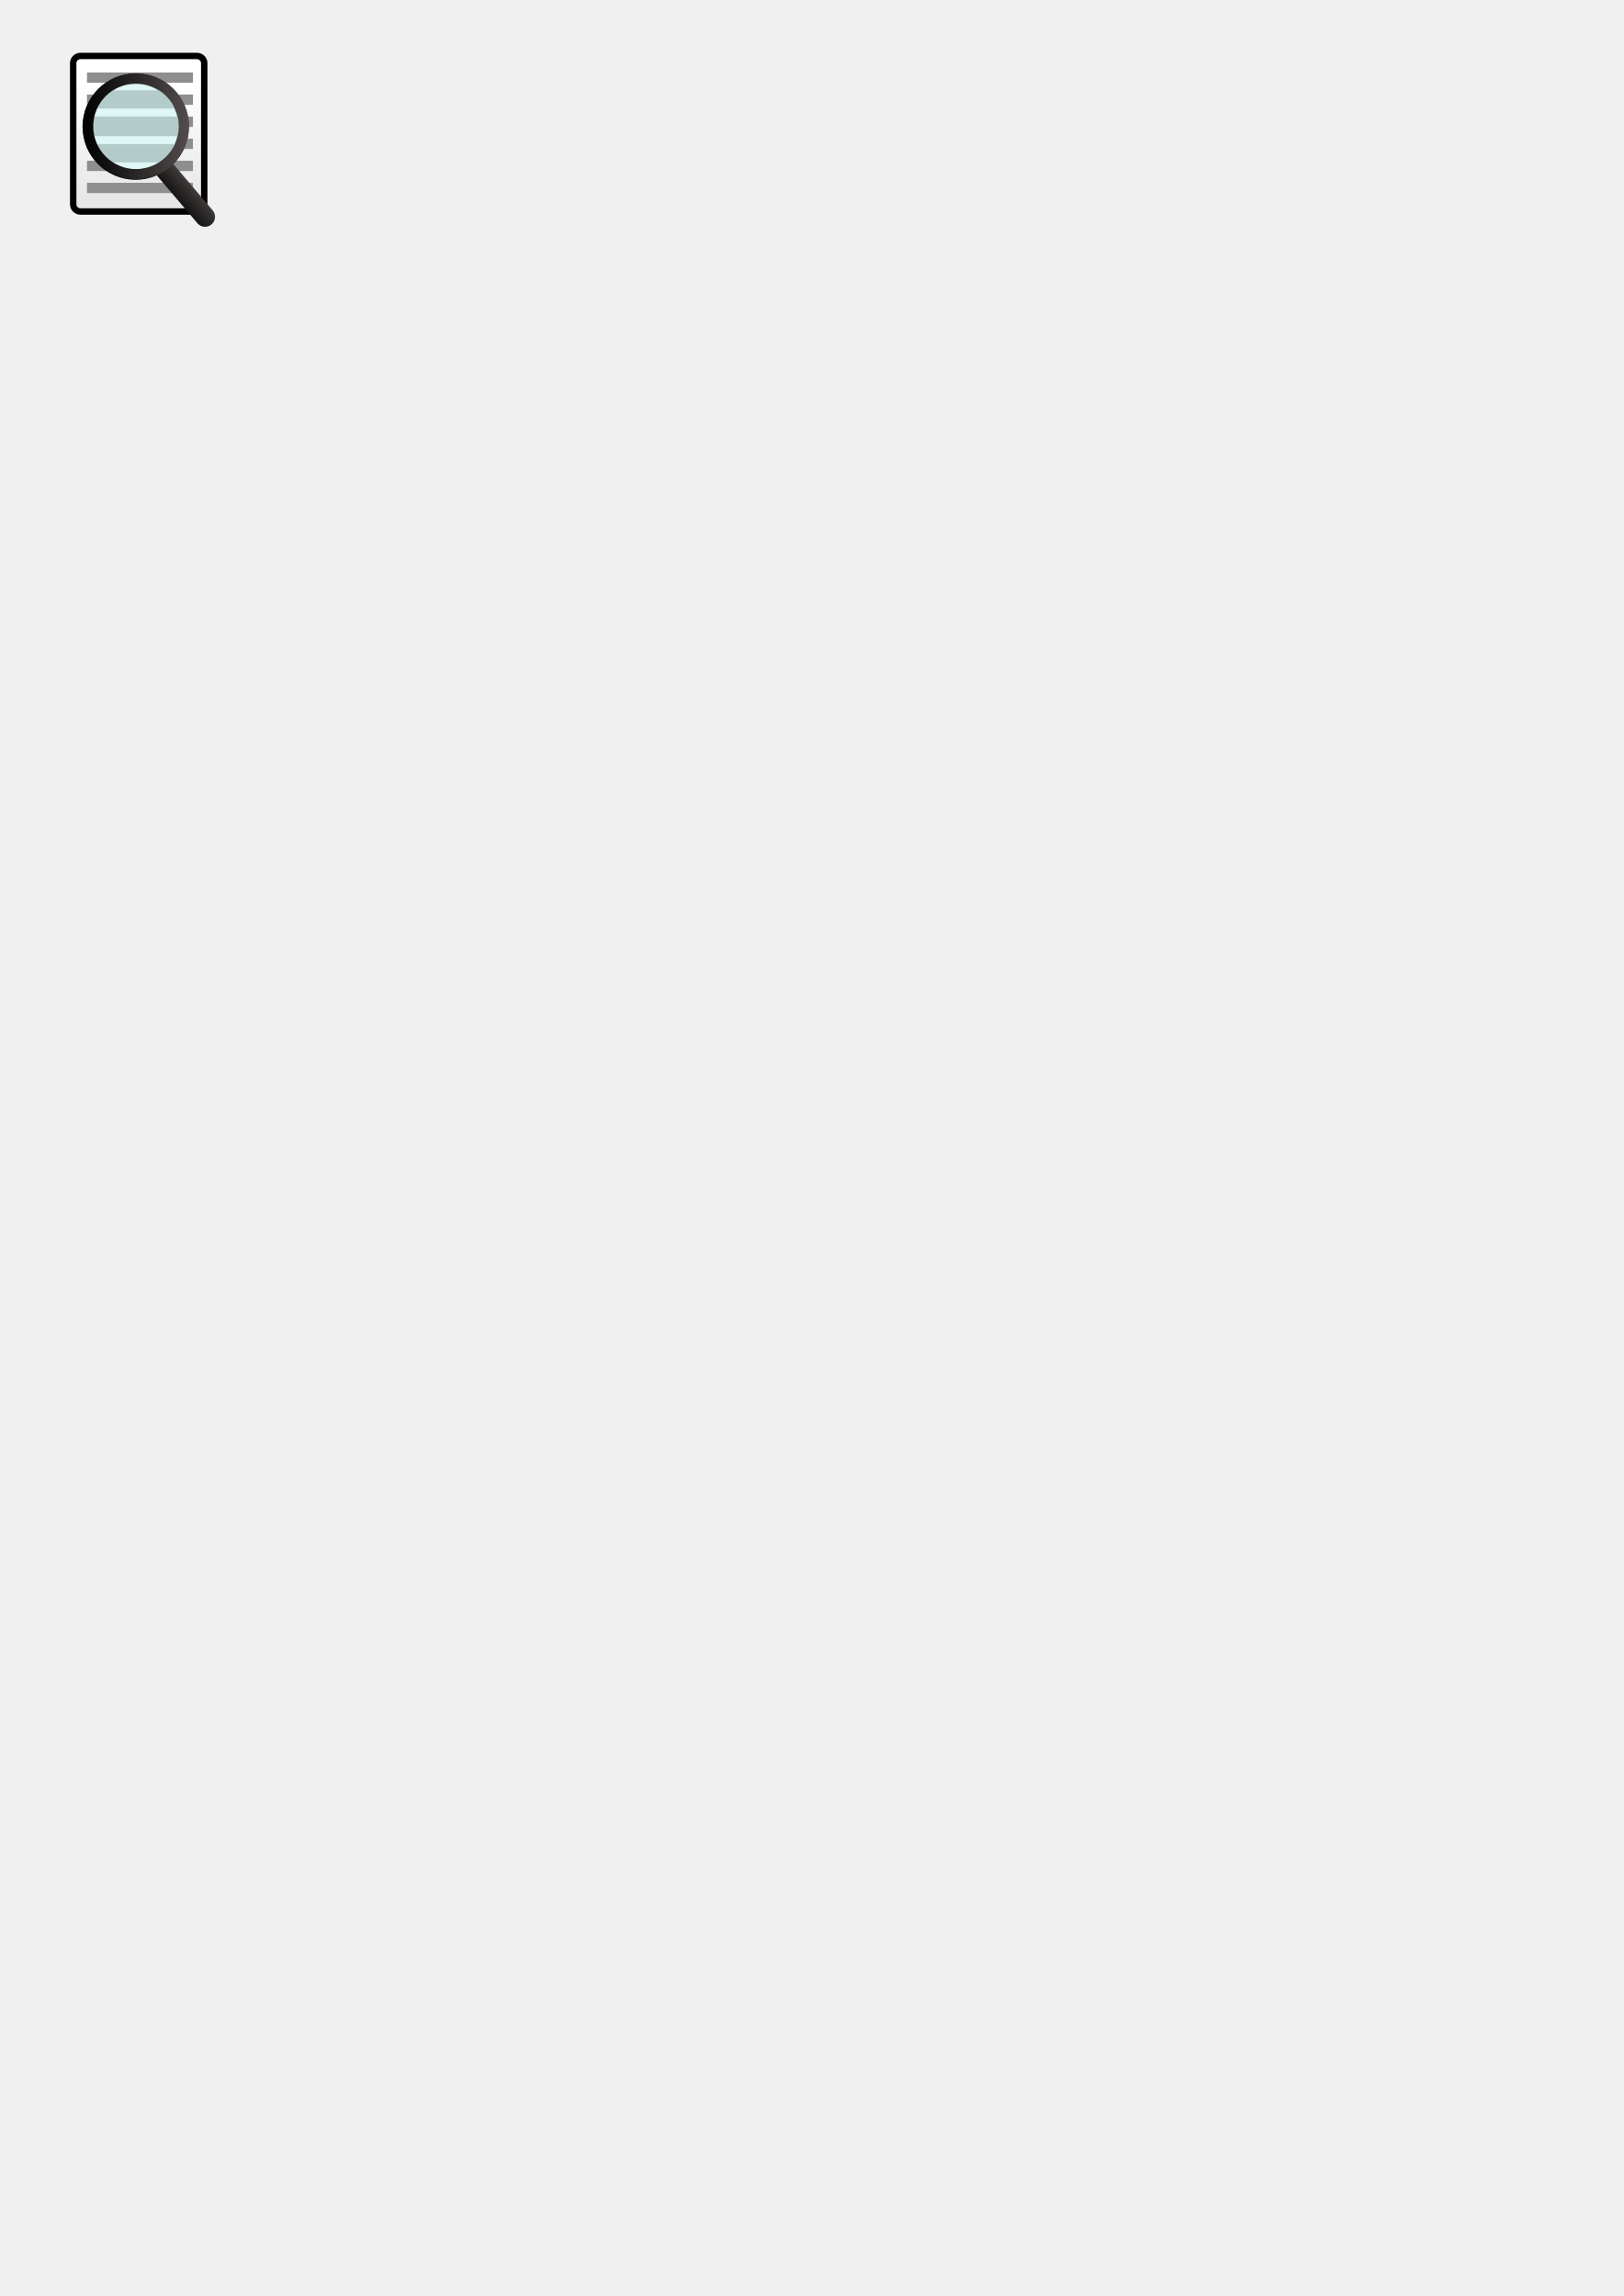
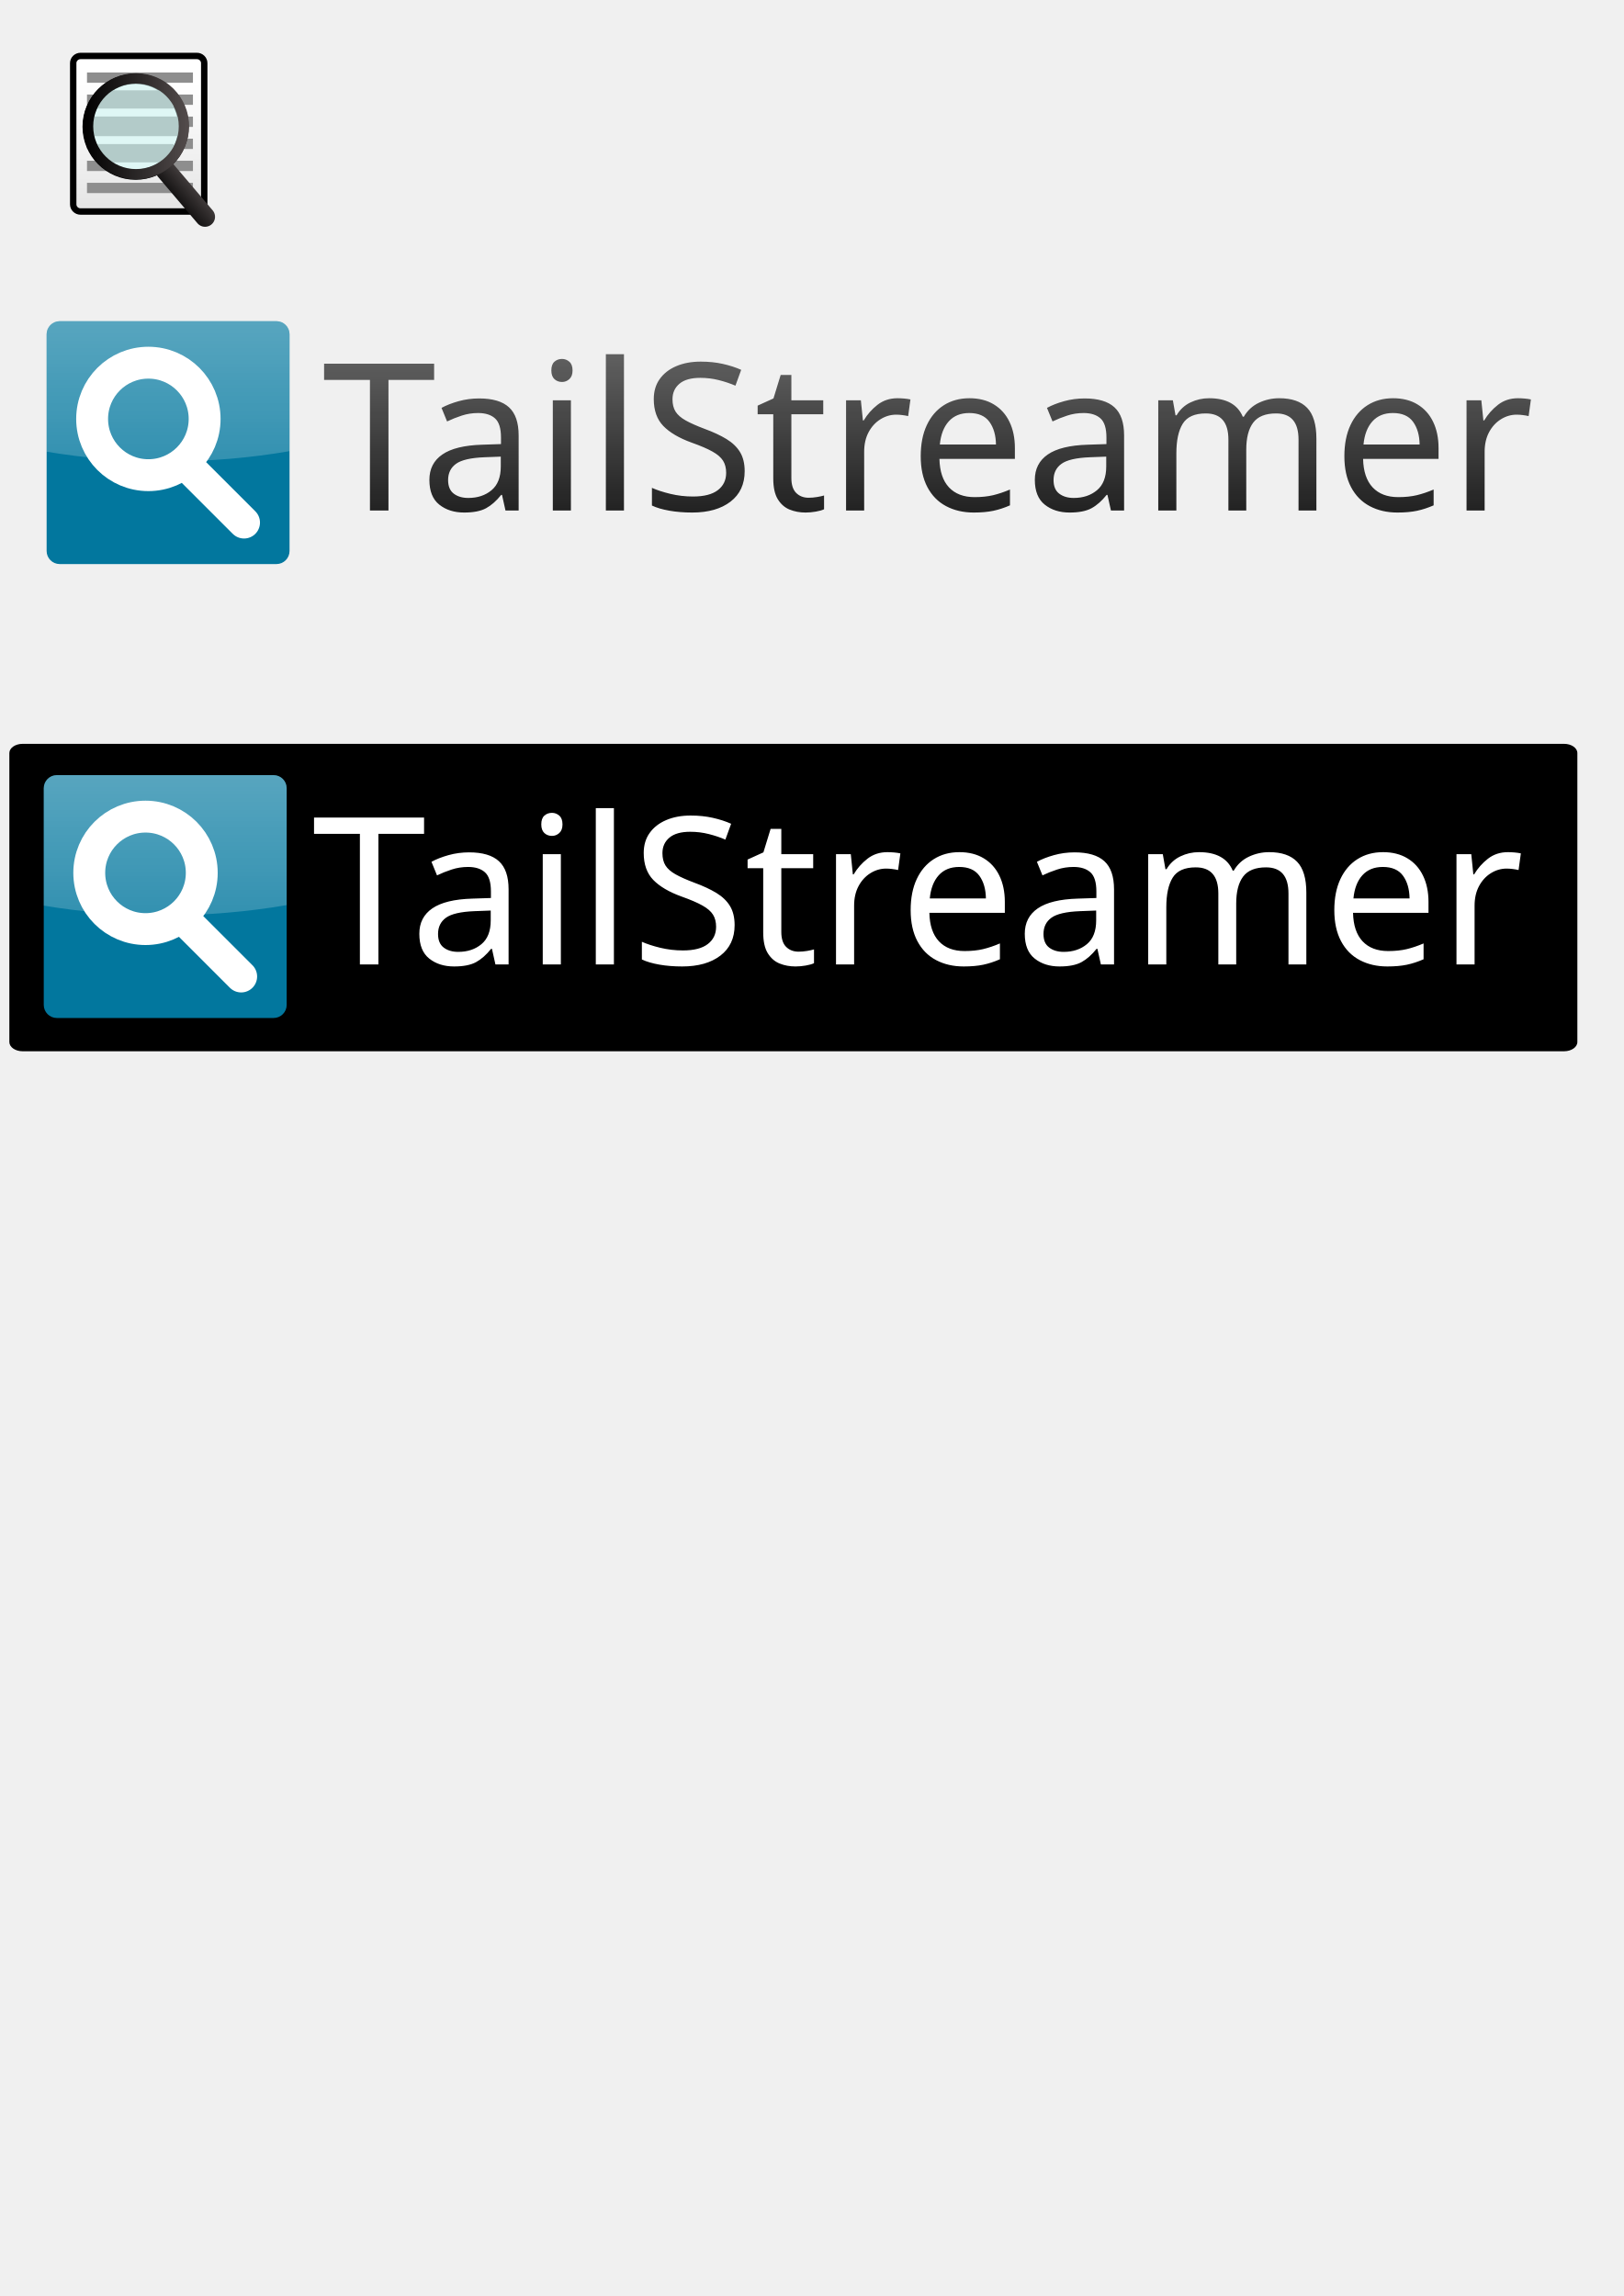
<svg xmlns="http://www.w3.org/2000/svg" xmlns:xlink="http://www.w3.org/1999/xlink" width="744.094" height="1052.362" id="svg2" version="1.1">
  <defs id="defs4">
+     <linearGradient id="linearGradient3874">
+       <stop style="stop-color:#000000;stop-opacity:1;" offset="0" id="stop3876" />
+       <stop style="stop-color:#000000;stop-opacity:0;" offset="1" id="stop3878" />
+     </linearGradient>
+     <linearGradient id="linearGradient4074">
+       <stop style="stop-color:#ffffff;stop-opacity:1;" offset="0" id="stop4076" />
+       <stop style="stop-color:#ffffff;stop-opacity:0;" offset="1" id="stop4078" />
+     </linearGradient>
    <linearGradient id="linearGradient3941">
      <stop style="stop-color:#000000;stop-opacity:1;" offset="0" id="stop3943" />
      <stop style="stop-color:#534c4c;stop-opacity:1;" offset="1" id="stop3945" />
    </linearGradient>
    <linearGradient id="linearGradient3755">
      <stop style="stop-color:#ffffff;stop-opacity:1;" offset="0" id="stop3757" />
      <stop style="stop-color:#c9c9c9;stop-opacity:1;" offset="1" id="stop3759" />
    </linearGradient>
    <linearGradient xlink:href="#linearGradient3755" id="linearGradient3761" x1="58.844" y1="39.684" x2="58.844" y2="208.13" gradientUnits="userSpaceOnUse" gradientTransform="matrix(0.7430172,0,0,0.7239488,18.7249,9.167759)" />
    <linearGradient xlink:href="#linearGradient3755-7" id="linearGradient3761-1" x1="58.844" y1="39.684" x2="58.844" y2="208.13" gradientUnits="userSpaceOnUse" gradientTransform="matrix(0.7430172,0,0,0.7673852,15.51061,4.250394)" />
    <linearGradient id="linearGradient3755-7">
      <stop style="stop-color:#ffffff;stop-opacity:1;" offset="0" id="stop3757-4" />
      <stop style="stop-color:#c9c9c9;stop-opacity:1;" offset="1" id="stop3759-0" />
    </linearGradient>
    <linearGradient xlink:href="#linearGradient3941" id="linearGradient3947" x1="78.066" y1="95.133" x2="91.939" y2="82.99" gradientUnits="userSpaceOnUse" />
    <linearGradient xlink:href="#linearGradient3941" id="linearGradient3955" x1="121.21" y1="85.041" x2="169.862" y2="85.041" gradientUnits="userSpaceOnUse" />
+     <linearGradient xlink:href="#linearGradient4074" id="linearGradient4080" x1="211.374" y1="415.435" x2="211.374" y2="643.914" gradientUnits="userSpaceOnUse" gradientTransform="matrix(0.9740627,0,0,0.9740627,3.889002,12.80471)" />
+     <linearGradient xlink:href="#linearGradient4074" id="linearGradient4087" gradientUnits="userSpaceOnUse" gradientTransform="matrix(0.9740627,0,0,0.9740627,3.889002,12.80471)" x1="211.374" y1="415.435" x2="211.374" y2="643.914" />
+     <linearGradient xlink:href="#linearGradient4074-1" id="linearGradient4087-2" gradientUnits="userSpaceOnUse" gradientTransform="matrix(0.9740627,0,0,0.9740627,3.889002,12.80471)" x1="211.374" y1="415.435" x2="211.374" y2="643.914" />
+     <linearGradient id="linearGradient4074-1">
+       <stop style="stop-color:#ffffff;stop-opacity:1;" offset="0" id="stop4076-4" />
+       <stop style="stop-color:#ffffff;stop-opacity:0;" offset="1" id="stop4078-6" />
+     </linearGradient>
+     <linearGradient xlink:href="#linearGradient3874" id="linearGradient3880" x1="435.976" y1="273.705" x2="435.976" y2="-4.316" gradientUnits="userSpaceOnUse" />
+     <linearGradient xlink:href="#linearGradient4074" id="linearGradient3891" gradientUnits="userSpaceOnUse" gradientTransform="matrix(0.9740627,0,0,0.9740627,3.889002,12.80471)" x1="211.374" y1="415.435" x2="211.374" y2="643.914" />
+     <linearGradient xlink:href="#linearGradient4074" id="linearGradient3895" gradientUnits="userSpaceOnUse" gradientTransform="matrix(0.9740627,0,0,0.9740627,-124.6824,-333.6569)" x1="211.374" y1="415.435" x2="211.374" y2="643.914" />
  </defs>
  <g id="layer1">
    <g id="g3023">
      <rect ry="3.291" rx="3.378" y="25.648" x="33.548" height="71.302" width="60.045" id="rect2985" style="fill:url(#linearGradient3761);fill-opacity:1;stroke:#000000;stroke-width:2.935;stroke-linecap:round;stroke-linejoin:bevel;stroke-miterlimit:4;stroke-opacity:1;stroke-dasharray:none" />
      <path id="path3797" d="m 39.87,35.576 48.549,0" style="fill:none;stroke:#8e8e8e;stroke-width:4.723;stroke-linecap:butt;stroke-linejoin:miter;stroke-miterlimit:4;stroke-opacity:1;stroke-dasharray:none" />
      <path id="path3797-8" d="m 39.87,45.691 48.549,0" style="fill:none;stroke:#8e8e8e;stroke-width:4.723;stroke-linecap:butt;stroke-linejoin:miter;stroke-miterlimit:4;stroke-opacity:1;stroke-dasharray:none" />
      <path id="path3797-82" d="m 39.87,55.806 48.549,0" style="fill:none;stroke:#8e8e8e;stroke-width:4.723;stroke-linecap:butt;stroke-linejoin:miter;stroke-miterlimit:4;stroke-opacity:1;stroke-dasharray:none" />
      <path id="path3797-4" d="m 39.87,65.921 48.549,0" style="fill:none;stroke:#8e8e8e;stroke-width:4.723;stroke-linecap:butt;stroke-linejoin:miter;stroke-miterlimit:4;stroke-opacity:1;stroke-dasharray:none" />
      <path id="path3797-5" d="m 39.87,76.036 48.549,0" style="fill:none;stroke:#8e8e8e;stroke-width:4.723;stroke-linecap:butt;stroke-linejoin:miter;stroke-miterlimit:4;stroke-opacity:1;stroke-dasharray:none" />
      <path id="path3797-51" d="m 39.87,86.151 48.549,0" style="fill:none;stroke:#8e8e8e;stroke-width:4.723;stroke-linecap:butt;stroke-linejoin:miter;stroke-miterlimit:4;stroke-opacity:1;stroke-dasharray:none" />
      <path transform="translate(-83.39286,-26.96429)" d="m 167.5,85.041 a 21.964,21.964 0 1 1 -43.929,0 21.964,21.964 0 1 1 43.929,0 z" id="path3865-2" style="fill:#ffffff;fill-opacity:1;stroke:#000000;stroke-width:4.723;stroke-linecap:round;stroke-linejoin:bevel;stroke-miterlimit:4;stroke-opacity:1;stroke-dasharray:none" />
      <path id="path3797-8-7" d="m 44.747,45.576 34.792,0" style="fill:none;stroke:#8e8e8e;stroke-width:8.369;stroke-linecap:butt;stroke-linejoin:miter;stroke-miterlimit:4;stroke-opacity:1;stroke-dasharray:none" />
      <path id="path3797-8-7-1" d="m 42.001,57.898 40.283,0" style="fill:none;stroke:#8e8e8e;stroke-width:9.005;stroke-linecap:butt;stroke-linejoin:miter;stroke-miterlimit:4;stroke-opacity:1;stroke-dasharray:none" />
      <path id="path3797-8-7-15" d="m 44.747,70.219 34.792,0" style="fill:none;stroke:#8e8e8e;stroke-width:8.369;stroke-linecap:butt;stroke-linejoin:miter;stroke-miterlimit:4;stroke-opacity:1;stroke-dasharray:none" />
      <path id="path3867" d="M 75.849,78.032 93.978,99.376" style="fill:none;stroke:url(#linearGradient3947);stroke-width:9.137;stroke-linecap:round;stroke-linejoin:miter;stroke-miterlimit:4;stroke-opacity:1;stroke-dasharray:none" />
      <path transform="translate(-83.21429,-27.14286)" d="m 167.5,85.041 a 21.964,21.964 0 1 1 -43.929,0 21.964,21.964 0 1 1 43.929,0 z" id="path3865" style="fill:#cbf1ee;fill-opacity:0.608;stroke:url(#linearGradient3955);stroke-width:4.723;stroke-linecap:round;stroke-linejoin:bevel;stroke-miterlimit:4;stroke-opacity:1;stroke-dasharray:none" />
    </g>
    <flowRoot xml:space="preserve" id="flowRoot3957" style="font-size:40px;font-style:normal;font-weight:normal;line-height:125%;letter-spacing:0px;word-spacing:0px;fill:#000000;fill-opacity:1;stroke:none;font-family:Sans" transform="matrix(1.614208,0,0,1.614208,-71.11553,-11.2443)">
      <flowRegion id="flowRegion3959">
        <rect id="rect3961" width="372.857" height="73.571" x="111.429" y="28.076" />
      </flowRegion>
      <flowPara id="flowPara3963" style="font-style:oblique;font-variant:normal;font-weight:normal;font-stretch:normal;font-family:Calibri;-inkscape-font-specification:Calibri Oblique">
        <flowSpan style="font-weight:bold" id="flowSpan3021">Tail</flowSpan>Streamer</flowPara>
    </flowRoot>
+     <rect style="fill:#02779e;fill-opacity:1;stroke:none" id="rect4000-1-9" width="111.321" height="111.321" x="21.367" y="147.217" rx="5.997" ry="5.997" />
+     <path style="opacity:0.518;fill:url(#linearGradient3895);fill-opacity:1;stroke:none" d="m 27.366,147.217 c -3.322,0 -5.997,2.674 -5.997,5.997 l 0,53.817 c 17.105,2.888 35.625,4.475 54.974,4.475 19.864,0 38.845,-1.69 56.343,-4.718 l 0,-53.573 c 0,-3.322 -2.674,-5.997 -5.997,-5.997 l -99.324,0 z" id="rect4000-1" />
+     <path id="path4008" style="fill:none;stroke:#ffffff;stroke-width:14.611;stroke-linecap:round;stroke-linejoin:miter;stroke-miterlimit:4;stroke-opacity:1;stroke-dasharray:none" d="m 86.559,214.241 25.276,25.276 m -18.062,-47.503 c 0,14.236 -11.541,25.777 -25.777,25.777 -14.236,0 -25.777,-11.541 -25.777,-25.777 0,-14.236 11.541,-25.777 25.777,-25.777 14.236,0 25.777,11.541 25.777,25.777 z" />
+     <flowRoot xml:space="preserve" id="flowRoot3032" style="fill:black;stroke:none;stroke-opacity:1;stroke-width:1px;stroke-linejoin:miter;stroke-linecap:butt;fill-opacity:1;font-family:Changa One;font-style:normal;font-weight:normal;font-size:40px;line-height:125%;letter-spacing:0px;word-spacing:0px;-inkscape-font-specification:Changa One;font-stretch:normal;font-variant:normal">
+       <flowRegion id="flowRegion3034">
+         <rect id="rect3036" width="525" height="105" x="142.857" y="152.362" style="-inkscape-font-specification:Changa One;font-family:Changa One;font-weight:normal;font-style:normal;font-stretch:normal;font-variant:normal" />
+       </flowRegion>
+       <flowPara id="flowPara3038" />
+     </flowRoot>
+     <text xml:space="preserve" style="font-size:94.246px;font-style:normal;font-weight:normal;line-height:125%;letter-spacing:0px;word-spacing:0px;fill:url(#linearGradient3880);fill-opacity:1;stroke:none;font-family:Sans;stroke-opacity:1" x="147.586" y="233.978" id="text3040">
+       <tspan id="tspan3042" x="147.586" y="233.978" style="font-style:normal;font-variant:normal;font-weight:normal;font-stretch:normal;font-family:Changa One;-inkscape-font-specification:Changa One;stroke:none;stroke-opacity:1;fill-opacity:1;fill:url(#linearGradient3880)">TailStreamer</tspan>
+     </text>
+     <rect style="fill:#000000;fill-opacity:1;stroke:none" id="rect3044" width="718.571" height="140.906" x="4.286" y="340.934" rx="6.082" ry="4.225" />
+     <text xml:space="preserve" style="font-size:94.246px;font-style:normal;font-weight:normal;line-height:125%;letter-spacing:0px;word-spacing:0px;fill:#ffffff;fill-opacity:1;stroke:none;font-family:Sans" x="142.976" y="442.034" id="text3040-8">
+       <tspan id="tspan3042-6" x="142.976" y="442.034" style="font-style:normal;font-variant:normal;font-weight:normal;font-stretch:normal;fill:#ffffff;fill-opacity:1;font-family:Changa One;-inkscape-font-specification:Changa One">TailStreamer</tspan>
+     </text>
+     <g id="g4082-2" transform="translate(-129.8848,-138.4057)">
+       <rect ry="5.997" rx="5.997" y="493.679" x="149.938" height="111.321" width="111.321" id="rect4000-1-9-9" style="fill:#02779e;fill-opacity:1;stroke:none" />
+       <path id="rect4000-1-1" d="m 155.937,493.679 c -3.322,0 -5.997,2.674 -5.997,5.997 l 0,53.817 c 17.105,2.888 35.625,4.475 54.974,4.475 19.864,0 38.845,-1.69 56.343,-4.718 l 0,-53.573 c 0,-3.322 -2.674,-5.997 -5.997,-5.997 l -99.324,0 z" style="opacity:0.518;fill:url(#linearGradient4087-2);fill-opacity:1;stroke:none" />
+       <path d="m 215.131,560.703 25.276,25.276 m -18.062,-47.503 c 0,14.236 -11.541,25.777 -25.777,25.777 -14.236,0 -25.777,-11.541 -25.777,-25.777 0,-14.236 11.541,-25.777 25.777,-25.777 14.236,0 25.777,11.541 25.777,25.777 z" style="fill:none;stroke:#ffffff;stroke-width:14.611;stroke-linecap:round;stroke-linejoin:miter;stroke-miterlimit:4;stroke-opacity:1;stroke-dasharray:none" id="path4008-5" />
+     </g>
  </g>
</svg>
